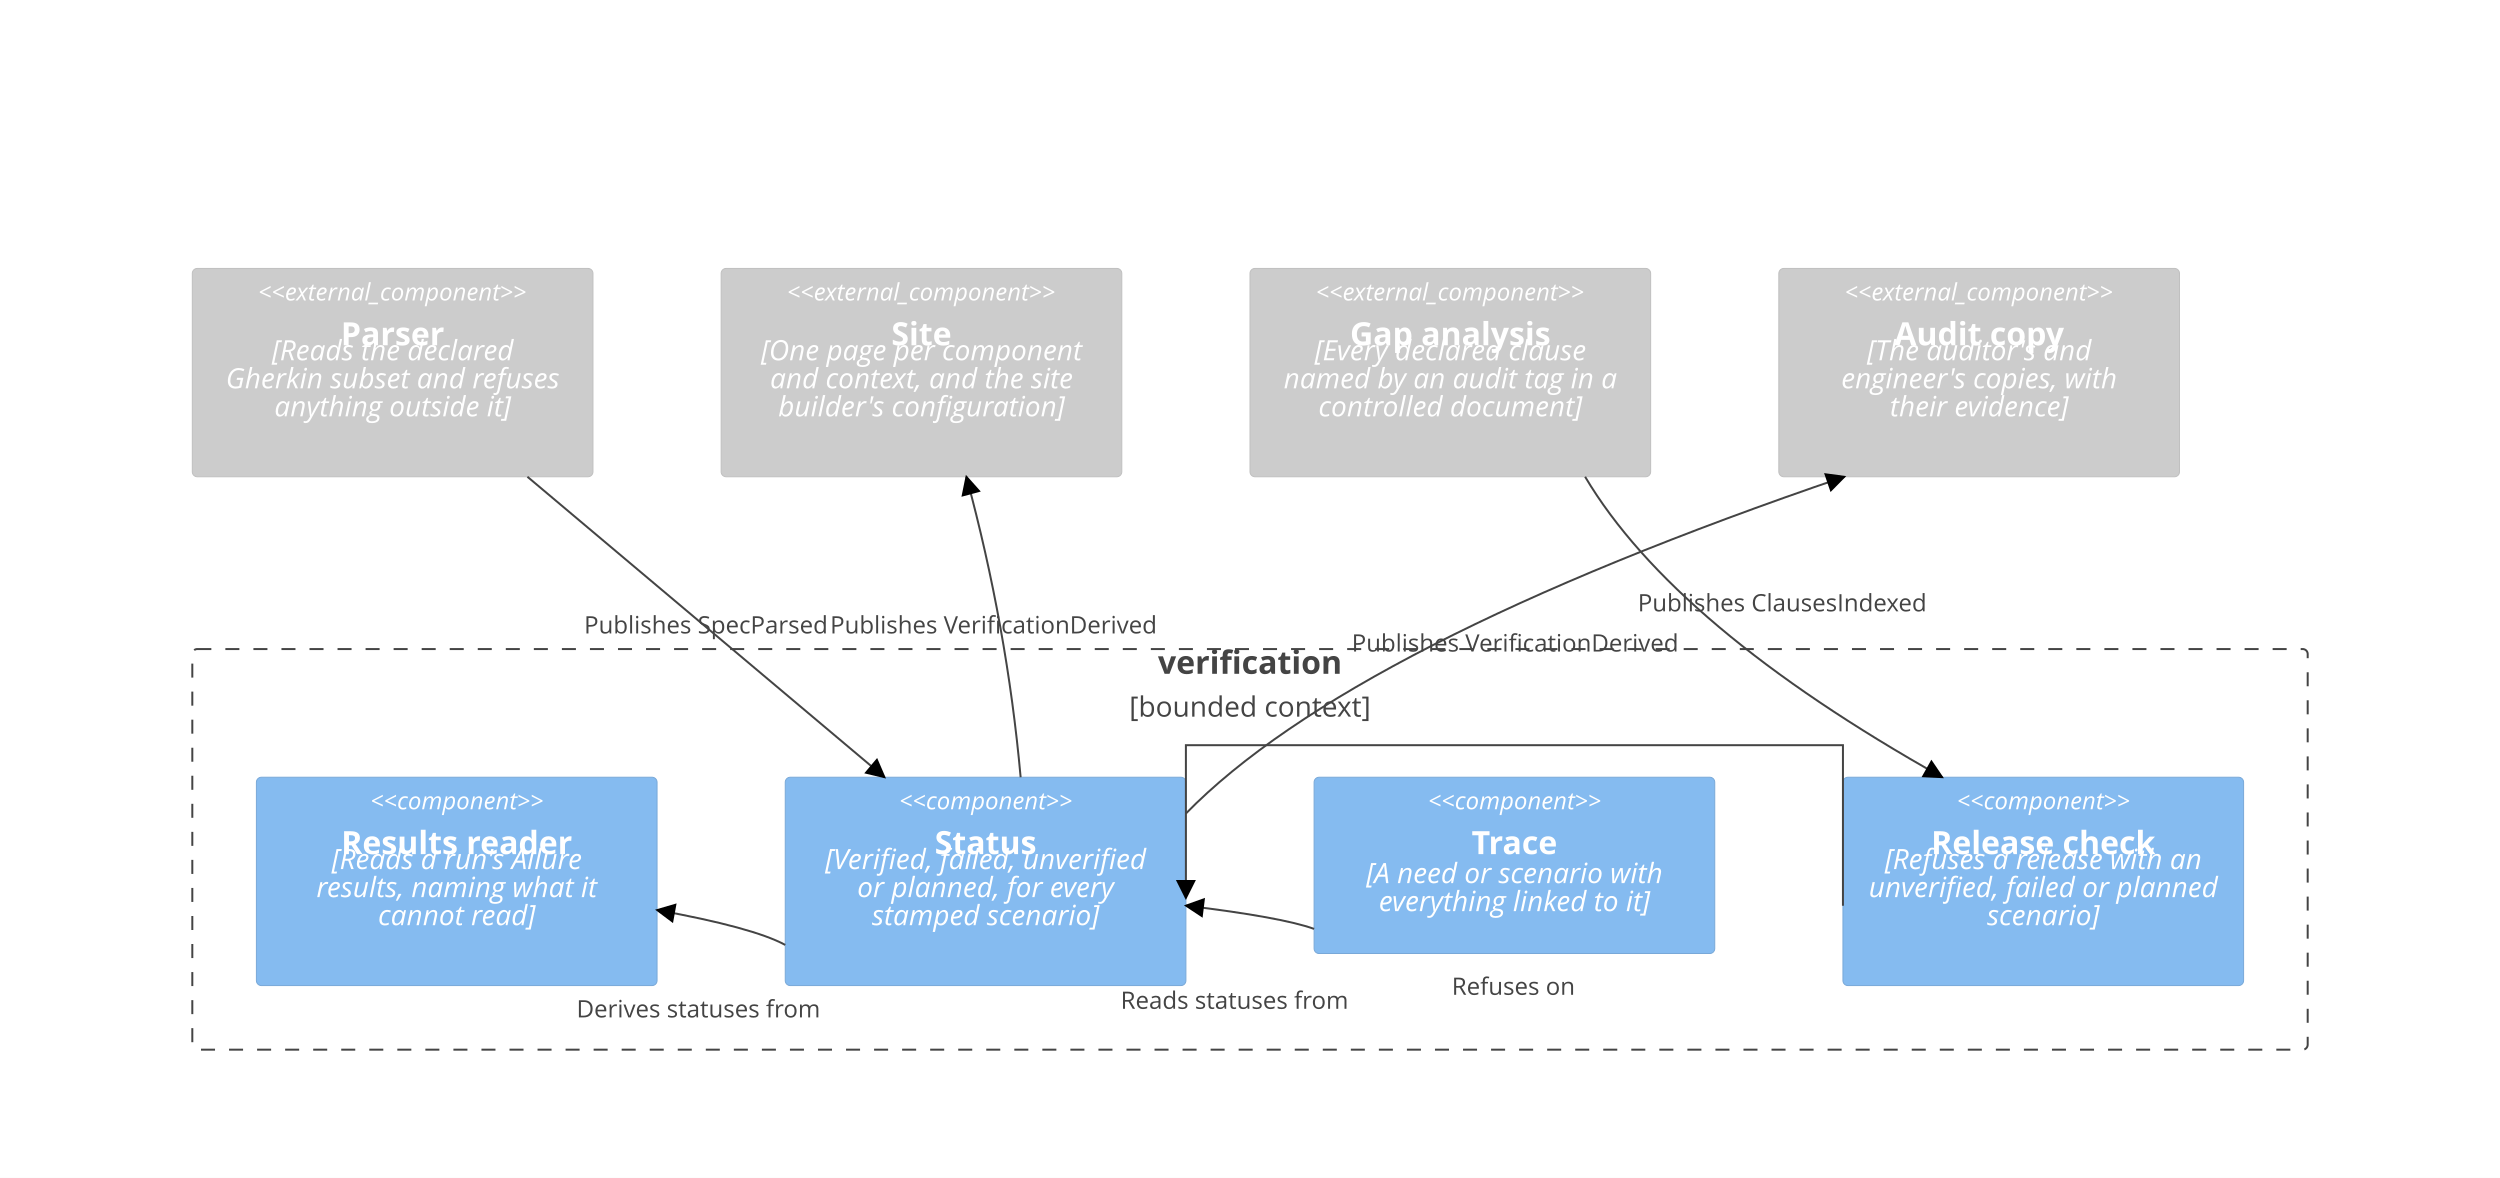
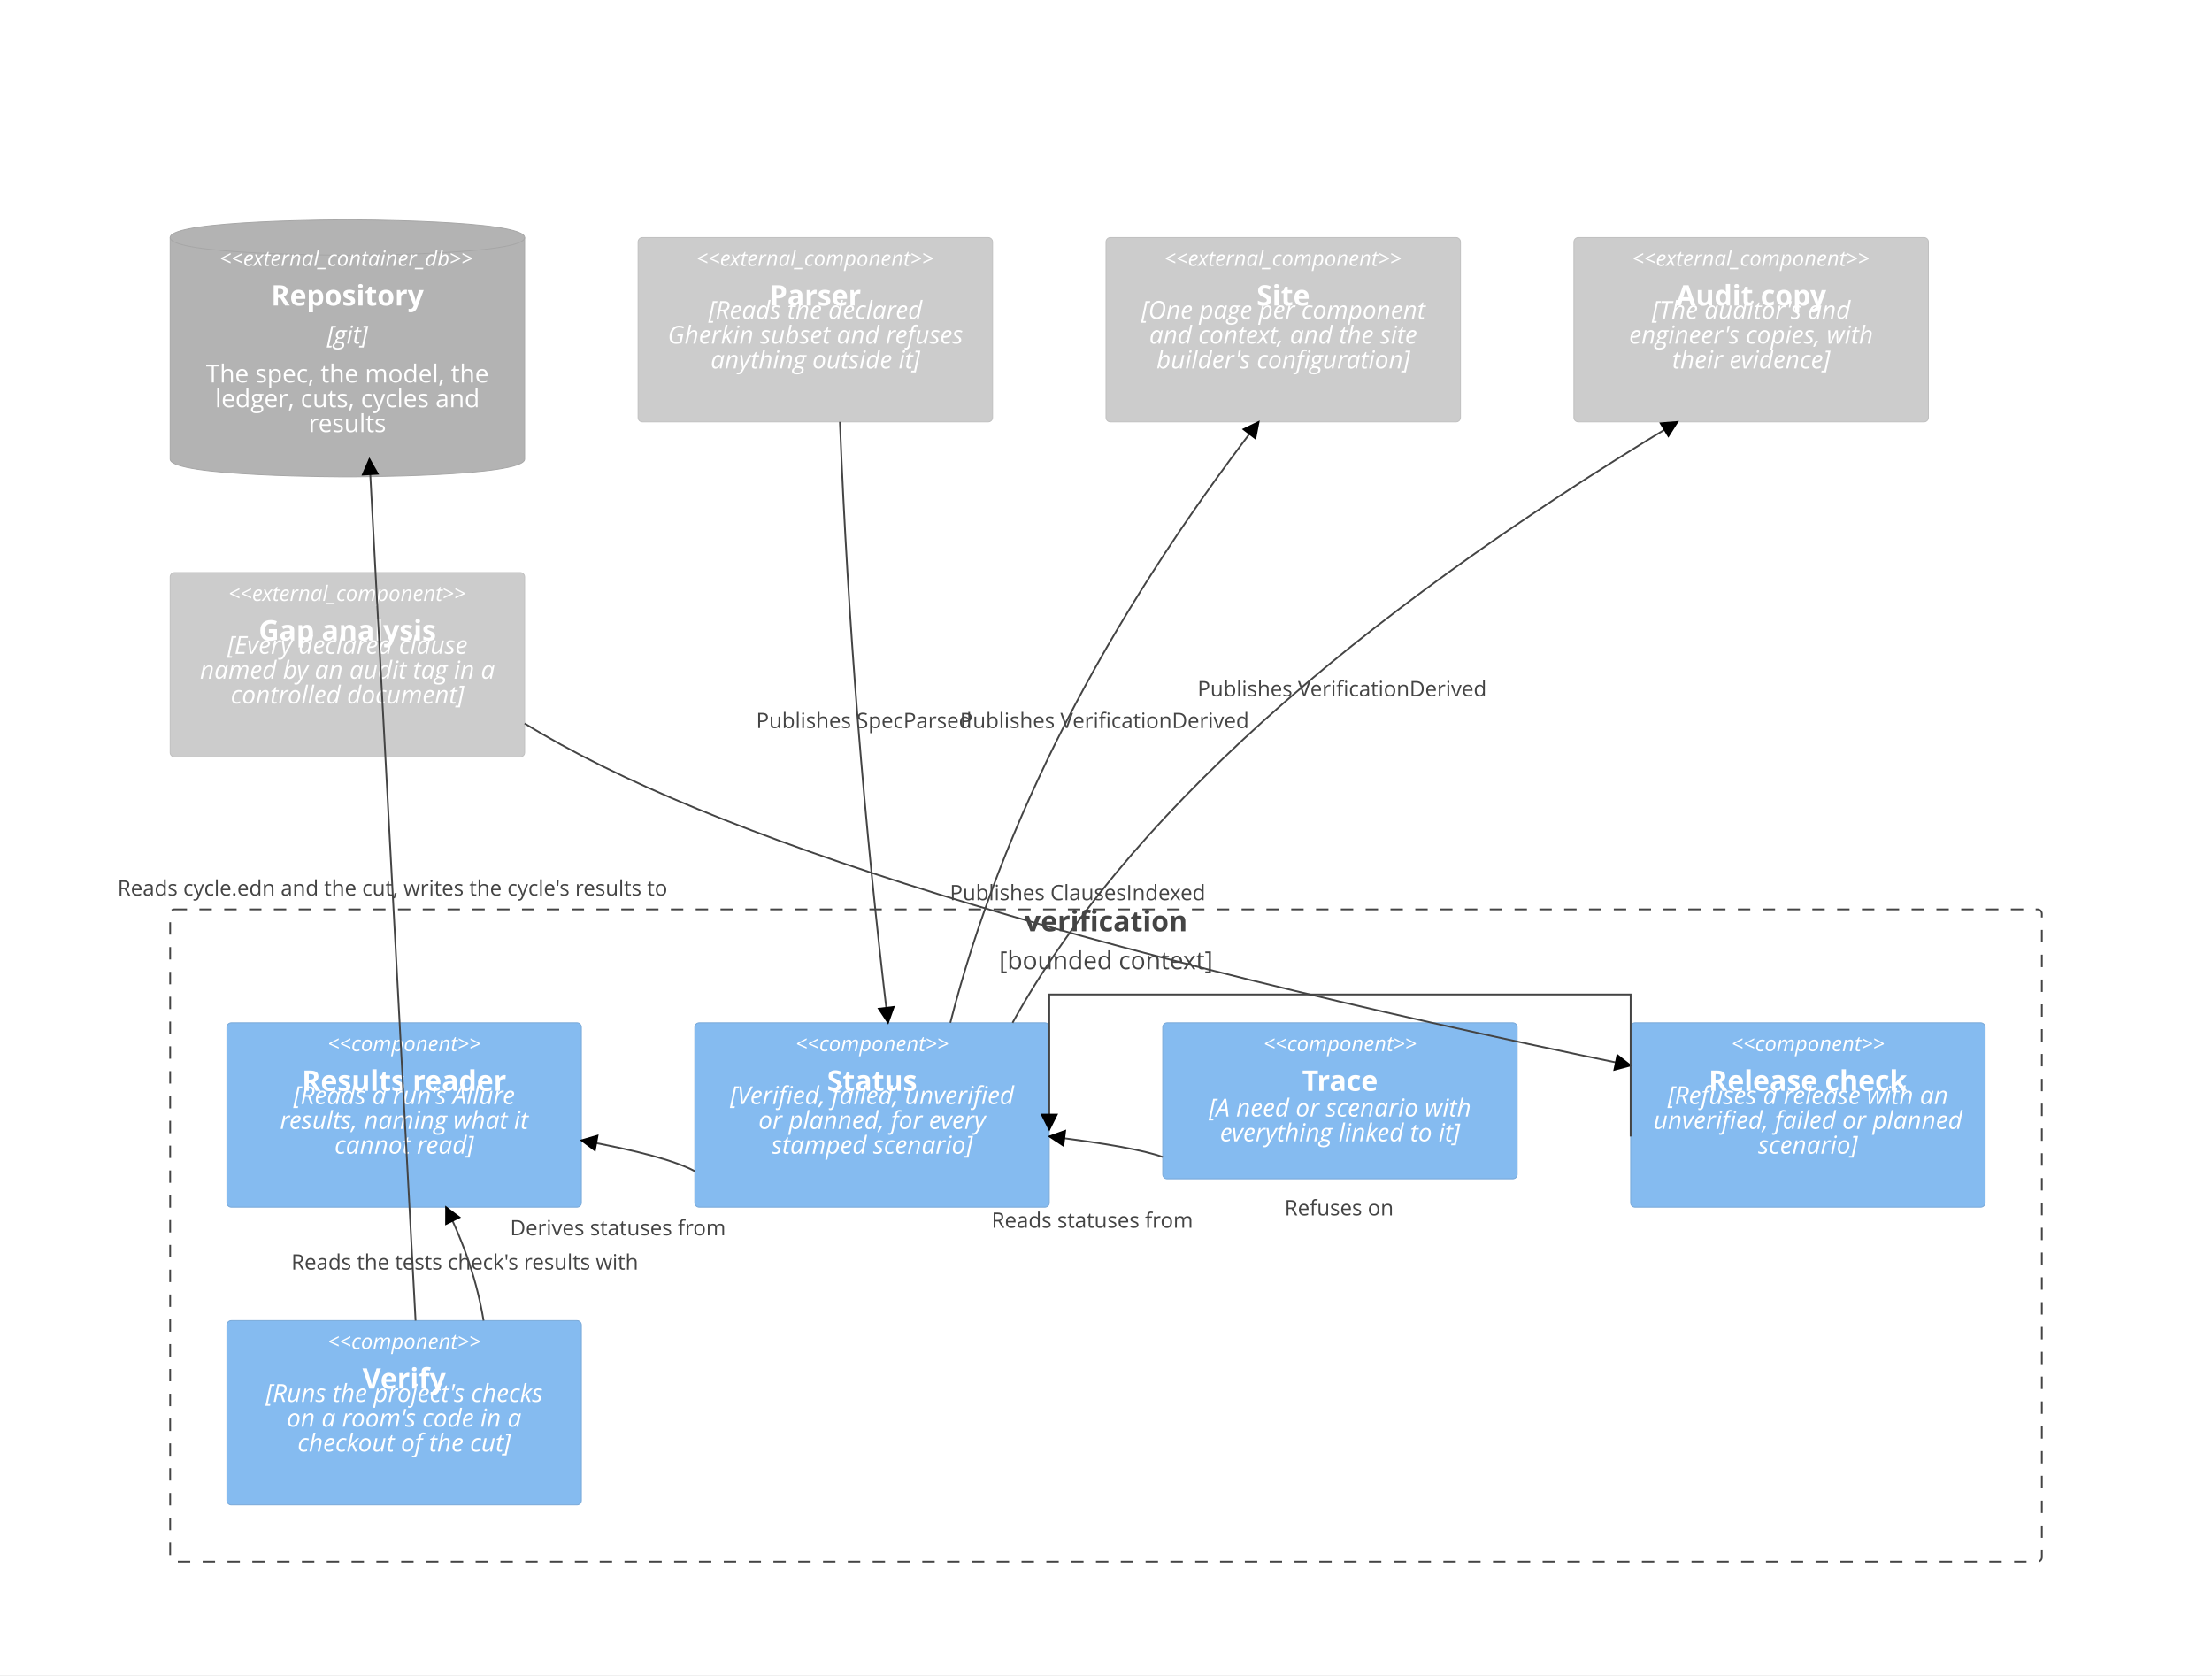
- <svg xmlns="http://www.w3.org/2000/svg" width="100%" viewBox="0 -8 1248 588" style="max-width: 1248.000px;">
-   <rect x="0" y="-8" width="1248" height="588" fill="#FFFFFF" />
+ <svg xmlns="http://www.w3.org/2000/svg" width="100%" viewBox="0 -8 1248 945" style="max-width: 1248.000px;">
+   <rect x="0" y="-8" width="1248" height="945" fill="#FFFFFF" />
  <defs>
    <symbol id="computer" width="24" height="24">
      <path transform="scale(.5)" d="M2 2v13h20v-13h-20zm18 11h-16v-9h16v9zm-10.228 6l.466-1h3.524l.467 1h-4.457zm14.228 3h-24l2-6h2.104l-1.33 4h18.45l-1.297-4h2.073l2 6zm-5-10h-14v-7h14v7z" />
    </symbol>
  </defs>
  <defs>
    <symbol id="database" fill-rule="evenodd" clip-rule="evenodd">
      <path transform="scale(.5)" d="M12.258.001l.256.004.255.005.253.008.251.01.249.012.247.015.246.016.242.019.241.02.239.023.236.024.233.027.231.028.229.031.225.032.223.034.22.036.217.038.214.04.211.041.208.043.205.045.201.046.198.048.194.05.191.051.187.053.183.054.18.056.175.057.172.059.168.06.163.061.16.063.155.064.15.066.074.033.073.033.071.034.07.034.069.035.068.035.067.035.066.035.064.036.064.036.062.036.06.036.06.037.058.037.058.037.055.038.055.038.053.038.052.038.051.039.05.039.048.039.047.039.045.04.044.04.043.04.041.04.04.041.039.041.037.041.036.041.034.041.033.042.032.042.03.042.029.042.027.042.026.043.024.043.023.043.021.043.02.043.018.044.017.043.015.044.013.044.012.044.011.045.009.044.007.045.006.045.004.045.002.045.001.045v17l-.001.045-.002.045-.004.045-.006.045-.007.045-.009.044-.011.045-.012.044-.013.044-.015.044-.017.043-.018.044-.02.043-.021.043-.023.043-.024.043-.026.043-.027.042-.029.042-.03.042-.032.042-.033.042-.034.041-.036.041-.037.041-.039.041-.04.041-.041.04-.043.04-.044.04-.045.04-.047.039-.048.039-.05.039-.051.039-.052.038-.053.038-.055.038-.055.038-.058.037-.058.037-.06.037-.06.036-.062.036-.064.036-.064.036-.066.035-.067.035-.068.035-.069.035-.07.034-.071.034-.073.033-.074.033-.15.066-.155.064-.16.063-.163.061-.168.06-.172.059-.175.057-.18.056-.183.054-.187.053-.191.051-.194.05-.198.048-.201.046-.205.045-.208.043-.211.041-.214.04-.217.038-.22.036-.223.034-.225.032-.229.031-.231.028-.233.027-.236.024-.239.023-.241.02-.242.019-.246.016-.247.015-.249.012-.251.01-.253.008-.255.005-.256.004-.258.001-.258-.001-.256-.004-.255-.005-.253-.008-.251-.01-.249-.012-.247-.015-.245-.016-.243-.019-.241-.02-.238-.023-.236-.024-.234-.027-.231-.028-.228-.031-.226-.032-.223-.034-.22-.036-.217-.038-.214-.04-.211-.041-.208-.043-.204-.045-.201-.046-.198-.048-.195-.05-.19-.051-.187-.053-.184-.054-.179-.056-.176-.057-.172-.059-.167-.06-.164-.061-.159-.063-.155-.064-.151-.066-.074-.033-.072-.033-.072-.034-.07-.034-.069-.035-.068-.035-.067-.035-.066-.035-.064-.036-.063-.036-.062-.036-.061-.036-.06-.037-.058-.037-.057-.037-.056-.038-.055-.038-.053-.038-.052-.038-.051-.039-.049-.039-.049-.039-.046-.039-.046-.04-.044-.04-.043-.04-.041-.04-.04-.041-.039-.041-.037-.041-.036-.041-.034-.041-.033-.042-.032-.042-.03-.042-.029-.042-.027-.042-.026-.043-.024-.043-.023-.043-.021-.043-.02-.043-.018-.044-.017-.043-.015-.044-.013-.044-.012-.044-.011-.045-.009-.044-.007-.045-.006-.045-.004-.045-.002-.045-.001-.045v-17l.001-.045.002-.045.004-.045.006-.045.007-.045.009-.044.011-.045.012-.044.013-.044.015-.044.017-.043.018-.044.02-.043.021-.043.023-.043.024-.043.026-.043.027-.042.029-.042.03-.042.032-.042.033-.042.034-.041.036-.041.037-.041.039-.041.04-.041.041-.04.043-.04.044-.04.046-.04.046-.039.049-.039.049-.039.051-.039.052-.038.053-.038.055-.038.056-.038.057-.037.058-.037.06-.037.061-.036.062-.036.063-.036.064-.036.066-.035.067-.035.068-.035.069-.035.07-.034.072-.034.072-.033.074-.033.151-.066.155-.064.159-.063.164-.061.167-.06.172-.059.176-.057.179-.056.184-.054.187-.053.19-.051.195-.05.198-.048.201-.046.204-.045.208-.043.211-.041.214-.04.217-.038.22-.036.223-.034.226-.032.228-.031.231-.028.234-.027.236-.024.238-.023.241-.02.243-.019.245-.016.247-.015.249-.012.251-.01.253-.008.255-.005.256-.004.258-.001.258.001z" />
    </symbol>
  </defs>
  <defs>
    <symbol id="clock" width="24" height="24">
      <path transform="scale(.5)" d="M12 2c5.514 0 10 4.486 10 10s-4.486 10-10 10-10-4.486-10-10 4.486-10 10-10zm0-2c-6.627 0-12 5.373-12 12s5.373 12 12 12 12-5.373 12-12-5.373-12-12-12zm5.848 12.459c.202.038.202.333.001.372-1.907.361-6.045 1.111-6.547 1.111-.719 0-1.301-.582-1.301-1.301 0-.512.77-5.447 1.125-7.445.034-.192.312-.181.343.014l.985 6.238 5.394 1.011z" />
    </symbol>
  </defs>
  <g class="person-man">
-     <rect x="96" y="126" fill="#CCCCCC" stroke="#BFBFBF" width="200" height="104" rx="2.5" ry="2.5" stroke-width="0.5" />
-     <text fill="#FFFFFF" font-family="Open Sans,sans-serif" font-size="12" font-style="italic" lengthAdjust="spacing" textLength="133" x="129" y="142">&lt;&lt;external_component&gt;&gt;</text>
+     <path fill="#B3B3B3" stroke-width="0.5" stroke="#A6A6A6" d="M96,126c0,-10 100,-10 100,-10c0,0 100,0 100,10l0,125c0,10 -100,10 -100,10c0,0 -100,0 -100,-10l0,-125" />
+     <path fill="none" stroke-width="0.5" stroke="#A6A6A6" d="M96,126c0,10 100,10 100,10c0,0 100,0 100,-10" />
+     <text fill="#FFFFFF" font-family="Open Sans,sans-serif" font-size="12" font-style="italic" lengthAdjust="spacing" textLength="143" x="124" y="142">&lt;&lt;external_container_db&gt;&gt;</text>
    <text x="196.00" y="160.00" dominant-baseline="middle" fill="#FFFFFF" style="text-anchor: middle; font-size: 16px; font-weight: bold; font-family: Open Sans,sans-serif">
-       <tspan dy="0.00" alignment-baseline="mathematical">Parser</tspan>
+       <tspan dy="0.00" alignment-baseline="mathematical">Repository</tspan>
    </text>
    <text x="196.00" y="182.00" dominant-baseline="middle" fill="#FFFFFF" style="text-anchor: middle; font-size: 14px; font-weight: normal; font-family: Open Sans,sans-serif" font-style="italic">
-       <tspan dy="-14.00" alignment-baseline="mathematical">[Reads the declared</tspan>
-     </text>
-     <text x="196.00" y="182.00" dominant-baseline="middle" fill="#FFFFFF" style="text-anchor: middle; font-size: 14px; font-weight: normal; font-family: Open Sans,sans-serif" font-style="italic">
-       <tspan dy="0.00" alignment-baseline="mathematical">Gherkin subset and refuses</tspan>
-     </text>
-     <text x="196.00" y="182.00" dominant-baseline="middle" fill="#FFFFFF" style="text-anchor: middle; font-size: 14px; font-weight: normal; font-family: Open Sans,sans-serif" font-style="italic">
-       <tspan dy="14.00" alignment-baseline="mathematical">anything outside it]</tspan>
+       <tspan dy="0.00" alignment-baseline="mathematical">[git]</tspan>
+     </text>
+     <text x="196.00" y="218.00" dominant-baseline="middle" fill="#FFFFFF" style="text-anchor: middle; font-size: 14px; font-weight: normal; font-family: Open Sans,sans-serif">
+       <tspan dy="-14.00" alignment-baseline="mathematical">The spec, the model, the</tspan>
+     </text>
+     <text x="196.00" y="218.00" dominant-baseline="middle" fill="#FFFFFF" style="text-anchor: middle; font-size: 14px; font-weight: normal; font-family: Open Sans,sans-serif">
+       <tspan dy="0.00" alignment-baseline="mathematical">ledger, cuts, cycles and</tspan>
+     </text>
+     <text x="196.00" y="218.00" dominant-baseline="middle" fill="#FFFFFF" style="text-anchor: middle; font-size: 14px; font-weight: normal; font-family: Open Sans,sans-serif">
+       <tspan dy="14.00" alignment-baseline="mathematical">results</tspan>
    </text>
  </g>
  <g class="person-man">
    <rect x="360" y="126" fill="#CCCCCC" stroke="#BFBFBF" width="200" height="104" rx="2.5" ry="2.5" stroke-width="0.5" />
    <text fill="#FFFFFF" font-family="Open Sans,sans-serif" font-size="12" font-style="italic" lengthAdjust="spacing" textLength="133" x="393" y="142">&lt;&lt;external_component&gt;&gt;</text>
    <text x="460.00" y="160.00" dominant-baseline="middle" fill="#FFFFFF" style="text-anchor: middle; font-size: 16px; font-weight: bold; font-family: Open Sans,sans-serif">
-       <tspan dy="0.00" alignment-baseline="mathematical">Site</tspan>
+       <tspan dy="0.00" alignment-baseline="mathematical">Parser</tspan>
    </text>
    <text x="460.00" y="182.00" dominant-baseline="middle" fill="#FFFFFF" style="text-anchor: middle; font-size: 14px; font-weight: normal; font-family: Open Sans,sans-serif" font-style="italic">
-       <tspan dy="-14.00" alignment-baseline="mathematical">[One page per component</tspan>
+       <tspan dy="-14.00" alignment-baseline="mathematical">[Reads the declared</tspan>
    </text>
    <text x="460.00" y="182.00" dominant-baseline="middle" fill="#FFFFFF" style="text-anchor: middle; font-size: 14px; font-weight: normal; font-family: Open Sans,sans-serif" font-style="italic">
-       <tspan dy="0.00" alignment-baseline="mathematical">and context, and the site</tspan>
+       <tspan dy="0.00" alignment-baseline="mathematical">Gherkin subset and refuses</tspan>
    </text>
    <text x="460.00" y="182.00" dominant-baseline="middle" fill="#FFFFFF" style="text-anchor: middle; font-size: 14px; font-weight: normal; font-family: Open Sans,sans-serif" font-style="italic">
-       <tspan dy="14.00" alignment-baseline="mathematical">builder's configuration]</tspan>
+       <tspan dy="14.00" alignment-baseline="mathematical">anything outside it]</tspan>
    </text>
  </g>
  <g class="person-man">
    <rect x="624" y="126" fill="#CCCCCC" stroke="#BFBFBF" width="200" height="104" rx="2.5" ry="2.5" stroke-width="0.5" />
    <text fill="#FFFFFF" font-family="Open Sans,sans-serif" font-size="12" font-style="italic" lengthAdjust="spacing" textLength="133" x="657" y="142">&lt;&lt;external_component&gt;&gt;</text>
    <text x="724.00" y="160.00" dominant-baseline="middle" fill="#FFFFFF" style="text-anchor: middle; font-size: 16px; font-weight: bold; font-family: Open Sans,sans-serif">
-       <tspan dy="0.00" alignment-baseline="mathematical">Gap analysis</tspan>
+       <tspan dy="0.00" alignment-baseline="mathematical">Site</tspan>
    </text>
    <text x="724.00" y="182.00" dominant-baseline="middle" fill="#FFFFFF" style="text-anchor: middle; font-size: 14px; font-weight: normal; font-family: Open Sans,sans-serif" font-style="italic">
-       <tspan dy="-14.00" alignment-baseline="mathematical">[Every declared clause</tspan>
+       <tspan dy="-14.00" alignment-baseline="mathematical">[One page per component</tspan>
    </text>
    <text x="724.00" y="182.00" dominant-baseline="middle" fill="#FFFFFF" style="text-anchor: middle; font-size: 14px; font-weight: normal; font-family: Open Sans,sans-serif" font-style="italic">
-       <tspan dy="0.00" alignment-baseline="mathematical">named by an audit tag in a</tspan>
+       <tspan dy="0.00" alignment-baseline="mathematical">and context, and the site</tspan>
    </text>
    <text x="724.00" y="182.00" dominant-baseline="middle" fill="#FFFFFF" style="text-anchor: middle; font-size: 14px; font-weight: normal; font-family: Open Sans,sans-serif" font-style="italic">
-       <tspan dy="14.00" alignment-baseline="mathematical">controlled document]</tspan>
+       <tspan dy="14.00" alignment-baseline="mathematical">builder's configuration]</tspan>
    </text>
  </g>
  <g class="person-man">
    <rect x="888" y="126" fill="#CCCCCC" stroke="#BFBFBF" width="200" height="104" rx="2.5" ry="2.5" stroke-width="0.5" />
    <text fill="#FFFFFF" font-family="Open Sans,sans-serif" font-size="12" font-style="italic" lengthAdjust="spacing" textLength="133" x="921" y="142">&lt;&lt;external_component&gt;&gt;</text>
    <text x="988.00" y="160.00" dominant-baseline="middle" fill="#FFFFFF" style="text-anchor: middle; font-size: 16px; font-weight: bold; font-family: Open Sans,sans-serif">
      <tspan dy="0.00" alignment-baseline="mathematical">Audit copy</tspan>
    </text>
    <text x="988.00" y="182.00" dominant-baseline="middle" fill="#FFFFFF" style="text-anchor: middle; font-size: 14px; font-weight: normal; font-family: Open Sans,sans-serif" font-style="italic">
      <tspan dy="-14.00" alignment-baseline="mathematical">[The auditor's and</tspan>
    </text>
    <text x="988.00" y="182.00" dominant-baseline="middle" fill="#FFFFFF" style="text-anchor: middle; font-size: 14px; font-weight: normal; font-family: Open Sans,sans-serif" font-style="italic">
      <tspan dy="0.00" alignment-baseline="mathematical">engineer's copies, with</tspan>
    </text>
    <text x="988.00" y="182.00" dominant-baseline="middle" fill="#FFFFFF" style="text-anchor: middle; font-size: 14px; font-weight: normal; font-family: Open Sans,sans-serif" font-style="italic">
      <tspan dy="14.00" alignment-baseline="mathematical">their evidence]</tspan>
    </text>
  </g>
  <g class="person-man">
-     <rect x="128" y="380" fill="#85BBF0" stroke="#78A8D8" width="200" height="104" rx="2.5" ry="2.5" stroke-width="0.5" />
-     <text fill="#FFFFFF" font-family="Open Sans,sans-serif" font-size="12" font-style="italic" lengthAdjust="spacing" textLength="86" x="185" y="396">&lt;&lt;component&gt;&gt;</text>
-     <text x="228.00" y="414.00" dominant-baseline="middle" fill="#FFFFFF" style="text-anchor: middle; font-size: 16px; font-weight: bold; font-family: Open Sans,sans-serif">
+     <rect x="96" y="315" fill="#CCCCCC" stroke="#BFBFBF" width="200" height="104" rx="2.5" ry="2.5" stroke-width="0.5" />
+     <text fill="#FFFFFF" font-family="Open Sans,sans-serif" font-size="12" font-style="italic" lengthAdjust="spacing" textLength="133" x="129" y="331">&lt;&lt;external_component&gt;&gt;</text>
+     <text x="196.00" y="349.00" dominant-baseline="middle" fill="#FFFFFF" style="text-anchor: middle; font-size: 16px; font-weight: bold; font-family: Open Sans,sans-serif">
+       <tspan dy="0.00" alignment-baseline="mathematical">Gap analysis</tspan>
+     </text>
+     <text x="196.00" y="371.00" dominant-baseline="middle" fill="#FFFFFF" style="text-anchor: middle; font-size: 14px; font-weight: normal; font-family: Open Sans,sans-serif" font-style="italic">
+       <tspan dy="-14.00" alignment-baseline="mathematical">[Every declared clause</tspan>
+     </text>
+     <text x="196.00" y="371.00" dominant-baseline="middle" fill="#FFFFFF" style="text-anchor: middle; font-size: 14px; font-weight: normal; font-family: Open Sans,sans-serif" font-style="italic">
+       <tspan dy="0.00" alignment-baseline="mathematical">named by an audit tag in a</tspan>
+     </text>
+     <text x="196.00" y="371.00" dominant-baseline="middle" fill="#FFFFFF" style="text-anchor: middle; font-size: 14px; font-weight: normal; font-family: Open Sans,sans-serif" font-style="italic">
+       <tspan dy="14.00" alignment-baseline="mathematical">controlled document]</tspan>
+     </text>
+   </g>
+   <g class="person-man">
+     <rect x="128" y="569" fill="#85BBF0" stroke="#78A8D8" width="200" height="104" rx="2.5" ry="2.5" stroke-width="0.5" />
+     <text fill="#FFFFFF" font-family="Open Sans,sans-serif" font-size="12" font-style="italic" lengthAdjust="spacing" textLength="86" x="185" y="585">&lt;&lt;component&gt;&gt;</text>
+     <text x="228.00" y="603.00" dominant-baseline="middle" fill="#FFFFFF" style="text-anchor: middle; font-size: 16px; font-weight: bold; font-family: Open Sans,sans-serif">
      <tspan dy="0.00" alignment-baseline="mathematical">Results reader</tspan>
    </text>
-     <text x="228.00" y="436.00" dominant-baseline="middle" fill="#FFFFFF" style="text-anchor: middle; font-size: 14px; font-weight: normal; font-family: Open Sans,sans-serif" font-style="italic">
+     <text x="228.00" y="625.00" dominant-baseline="middle" fill="#FFFFFF" style="text-anchor: middle; font-size: 14px; font-weight: normal; font-family: Open Sans,sans-serif" font-style="italic">
      <tspan dy="-14.00" alignment-baseline="mathematical">[Reads a run's Allure</tspan>
    </text>
-     <text x="228.00" y="436.00" dominant-baseline="middle" fill="#FFFFFF" style="text-anchor: middle; font-size: 14px; font-weight: normal; font-family: Open Sans,sans-serif" font-style="italic">
+     <text x="228.00" y="625.00" dominant-baseline="middle" fill="#FFFFFF" style="text-anchor: middle; font-size: 14px; font-weight: normal; font-family: Open Sans,sans-serif" font-style="italic">
      <tspan dy="0.00" alignment-baseline="mathematical">results, naming what it</tspan>
    </text>
-     <text x="228.00" y="436.00" dominant-baseline="middle" fill="#FFFFFF" style="text-anchor: middle; font-size: 14px; font-weight: normal; font-family: Open Sans,sans-serif" font-style="italic">
+     <text x="228.00" y="625.00" dominant-baseline="middle" fill="#FFFFFF" style="text-anchor: middle; font-size: 14px; font-weight: normal; font-family: Open Sans,sans-serif" font-style="italic">
      <tspan dy="14.00" alignment-baseline="mathematical">cannot read]</tspan>
    </text>
  </g>
  <g class="person-man">
-     <rect x="392" y="380" fill="#85BBF0" stroke="#78A8D8" width="200" height="104" rx="2.5" ry="2.5" stroke-width="0.5" />
-     <text fill="#FFFFFF" font-family="Open Sans,sans-serif" font-size="12" font-style="italic" lengthAdjust="spacing" textLength="86" x="449" y="396">&lt;&lt;component&gt;&gt;</text>
-     <text x="492.00" y="414.00" dominant-baseline="middle" fill="#FFFFFF" style="text-anchor: middle; font-size: 16px; font-weight: bold; font-family: Open Sans,sans-serif">
+     <rect x="392" y="569" fill="#85BBF0" stroke="#78A8D8" width="200" height="104" rx="2.5" ry="2.5" stroke-width="0.5" />
+     <text fill="#FFFFFF" font-family="Open Sans,sans-serif" font-size="12" font-style="italic" lengthAdjust="spacing" textLength="86" x="449" y="585">&lt;&lt;component&gt;&gt;</text>
+     <text x="492.00" y="603.00" dominant-baseline="middle" fill="#FFFFFF" style="text-anchor: middle; font-size: 16px; font-weight: bold; font-family: Open Sans,sans-serif">
      <tspan dy="0.00" alignment-baseline="mathematical">Status</tspan>
    </text>
-     <text x="492.00" y="436.00" dominant-baseline="middle" fill="#FFFFFF" style="text-anchor: middle; font-size: 14px; font-weight: normal; font-family: Open Sans,sans-serif" font-style="italic">
+     <text x="492.00" y="625.00" dominant-baseline="middle" fill="#FFFFFF" style="text-anchor: middle; font-size: 14px; font-weight: normal; font-family: Open Sans,sans-serif" font-style="italic">
      <tspan dy="-14.00" alignment-baseline="mathematical">[Verified, failed, unverified</tspan>
    </text>
-     <text x="492.00" y="436.00" dominant-baseline="middle" fill="#FFFFFF" style="text-anchor: middle; font-size: 14px; font-weight: normal; font-family: Open Sans,sans-serif" font-style="italic">
+     <text x="492.00" y="625.00" dominant-baseline="middle" fill="#FFFFFF" style="text-anchor: middle; font-size: 14px; font-weight: normal; font-family: Open Sans,sans-serif" font-style="italic">
      <tspan dy="0.00" alignment-baseline="mathematical">or planned, for every</tspan>
    </text>
-     <text x="492.00" y="436.00" dominant-baseline="middle" fill="#FFFFFF" style="text-anchor: middle; font-size: 14px; font-weight: normal; font-family: Open Sans,sans-serif" font-style="italic">
+     <text x="492.00" y="625.00" dominant-baseline="middle" fill="#FFFFFF" style="text-anchor: middle; font-size: 14px; font-weight: normal; font-family: Open Sans,sans-serif" font-style="italic">
      <tspan dy="14.00" alignment-baseline="mathematical">stamped scenario]</tspan>
    </text>
  </g>
  <g class="person-man">
-     <rect x="656" y="380" fill="#85BBF0" stroke="#78A8D8" width="200" height="88" rx="2.5" ry="2.5" stroke-width="0.5" />
-     <text fill="#FFFFFF" font-family="Open Sans,sans-serif" font-size="12" font-style="italic" lengthAdjust="spacing" textLength="86" x="713" y="396">&lt;&lt;component&gt;&gt;</text>
-     <text x="756.00" y="414.00" dominant-baseline="middle" fill="#FFFFFF" style="text-anchor: middle; font-size: 16px; font-weight: bold; font-family: Open Sans,sans-serif">
+     <rect x="656" y="569" fill="#85BBF0" stroke="#78A8D8" width="200" height="88" rx="2.5" ry="2.5" stroke-width="0.5" />
+     <text fill="#FFFFFF" font-family="Open Sans,sans-serif" font-size="12" font-style="italic" lengthAdjust="spacing" textLength="86" x="713" y="585">&lt;&lt;component&gt;&gt;</text>
+     <text x="756.00" y="603.00" dominant-baseline="middle" fill="#FFFFFF" style="text-anchor: middle; font-size: 16px; font-weight: bold; font-family: Open Sans,sans-serif">
      <tspan dy="0.00" alignment-baseline="mathematical">Trace</tspan>
    </text>
-     <text x="756.00" y="436.00" dominant-baseline="middle" fill="#FFFFFF" style="text-anchor: middle; font-size: 14px; font-weight: normal; font-family: Open Sans,sans-serif" font-style="italic">
+     <text x="756.00" y="625.00" dominant-baseline="middle" fill="#FFFFFF" style="text-anchor: middle; font-size: 14px; font-weight: normal; font-family: Open Sans,sans-serif" font-style="italic">
      <tspan dy="-7.00" alignment-baseline="mathematical">[A need or scenario with</tspan>
    </text>
-     <text x="756.00" y="436.00" dominant-baseline="middle" fill="#FFFFFF" style="text-anchor: middle; font-size: 14px; font-weight: normal; font-family: Open Sans,sans-serif" font-style="italic">
+     <text x="756.00" y="625.00" dominant-baseline="middle" fill="#FFFFFF" style="text-anchor: middle; font-size: 14px; font-weight: normal; font-family: Open Sans,sans-serif" font-style="italic">
      <tspan dy="7.00" alignment-baseline="mathematical">everything linked to it]</tspan>
    </text>
  </g>
  <g class="person-man">
-     <rect x="920" y="380" fill="#85BBF0" stroke="#78A8D8" width="200" height="104" rx="2.5" ry="2.5" stroke-width="0.5" />
-     <text fill="#FFFFFF" font-family="Open Sans,sans-serif" font-size="12" font-style="italic" lengthAdjust="spacing" textLength="86" x="977" y="396">&lt;&lt;component&gt;&gt;</text>
-     <text x="1020.00" y="414.00" dominant-baseline="middle" fill="#FFFFFF" style="text-anchor: middle; font-size: 16px; font-weight: bold; font-family: Open Sans,sans-serif">
+     <rect x="920" y="569" fill="#85BBF0" stroke="#78A8D8" width="200" height="104" rx="2.5" ry="2.5" stroke-width="0.5" />
+     <text fill="#FFFFFF" font-family="Open Sans,sans-serif" font-size="12" font-style="italic" lengthAdjust="spacing" textLength="86" x="977" y="585">&lt;&lt;component&gt;&gt;</text>
+     <text x="1020.00" y="603.00" dominant-baseline="middle" fill="#FFFFFF" style="text-anchor: middle; font-size: 16px; font-weight: bold; font-family: Open Sans,sans-serif">
      <tspan dy="0.00" alignment-baseline="mathematical">Release check</tspan>
    </text>
-     <text x="1020.00" y="436.00" dominant-baseline="middle" fill="#FFFFFF" style="text-anchor: middle; font-size: 14px; font-weight: normal; font-family: Open Sans,sans-serif" font-style="italic">
+     <text x="1020.00" y="625.00" dominant-baseline="middle" fill="#FFFFFF" style="text-anchor: middle; font-size: 14px; font-weight: normal; font-family: Open Sans,sans-serif" font-style="italic">
      <tspan dy="-14.00" alignment-baseline="mathematical">[Refuses a release with an</tspan>
    </text>
-     <text x="1020.00" y="436.00" dominant-baseline="middle" fill="#FFFFFF" style="text-anchor: middle; font-size: 14px; font-weight: normal; font-family: Open Sans,sans-serif" font-style="italic">
+     <text x="1020.00" y="625.00" dominant-baseline="middle" fill="#FFFFFF" style="text-anchor: middle; font-size: 14px; font-weight: normal; font-family: Open Sans,sans-serif" font-style="italic">
      <tspan dy="0.00" alignment-baseline="mathematical">unverified, failed or planned</tspan>
    </text>
-     <text x="1020.00" y="436.00" dominant-baseline="middle" fill="#FFFFFF" style="text-anchor: middle; font-size: 14px; font-weight: normal; font-family: Open Sans,sans-serif" font-style="italic">
+     <text x="1020.00" y="625.00" dominant-baseline="middle" fill="#FFFFFF" style="text-anchor: middle; font-size: 14px; font-weight: normal; font-family: Open Sans,sans-serif" font-style="italic">
      <tspan dy="14.00" alignment-baseline="mathematical">scenario]</tspan>
    </text>
  </g>
+   <g class="person-man">
+     <rect x="128" y="737" fill="#85BBF0" stroke="#78A8D8" width="200" height="104" rx="2.5" ry="2.5" stroke-width="0.5" />
+     <text fill="#FFFFFF" font-family="Open Sans,sans-serif" font-size="12" font-style="italic" lengthAdjust="spacing" textLength="86" x="185" y="753">&lt;&lt;component&gt;&gt;</text>
+     <text x="228.00" y="771.00" dominant-baseline="middle" fill="#FFFFFF" style="text-anchor: middle; font-size: 16px; font-weight: bold; font-family: Open Sans,sans-serif">
+       <tspan dy="0.00" alignment-baseline="mathematical">Verify</tspan>
+     </text>
+     <text x="228.00" y="793.00" dominant-baseline="middle" fill="#FFFFFF" style="text-anchor: middle; font-size: 14px; font-weight: normal; font-family: Open Sans,sans-serif" font-style="italic">
+       <tspan dy="-14.00" alignment-baseline="mathematical">[Runs the project's checks</tspan>
+     </text>
+     <text x="228.00" y="793.00" dominant-baseline="middle" fill="#FFFFFF" style="text-anchor: middle; font-size: 14px; font-weight: normal; font-family: Open Sans,sans-serif" font-style="italic">
+       <tspan dy="0.00" alignment-baseline="mathematical">on a room's code in a</tspan>
+     </text>
+     <text x="228.00" y="793.00" dominant-baseline="middle" fill="#FFFFFF" style="text-anchor: middle; font-size: 14px; font-weight: normal; font-family: Open Sans,sans-serif" font-style="italic">
+       <tspan dy="14.00" alignment-baseline="mathematical">checkout of the cut]</tspan>
+     </text>
+   </g>
  <g>
-     <rect x="96" y="316" fill="none" stroke="#444444" width="1056" height="200" rx="2.5" ry="2.5" stroke-width="1" stroke-dasharray="7.0,7.0" />
-     <text x="624.00" y="324.00" dominant-baseline="middle" fill="#444444" style="text-anchor: middle; font-size: 16px; font-weight: bold; font-family: Open Sans,sans-serif">
+     <rect x="96" y="505" fill="none" stroke="#444444" width="1056" height="368" rx="2.5" ry="2.5" stroke-width="1" stroke-dasharray="7.0,7.0" />
+     <text x="624.00" y="513.00" dominant-baseline="middle" fill="#444444" style="text-anchor: middle; font-size: 16px; font-weight: bold; font-family: Open Sans,sans-serif">
      <tspan dy="0.00" alignment-baseline="mathematical">verification</tspan>
    </text>
-     <text x="624.00" y="346.00" dominant-baseline="middle" fill="#444444" style="text-anchor: middle; font-size: 14px; font-weight: normal; font-family: Open Sans,sans-serif">
+     <text x="624.00" y="535.00" dominant-baseline="middle" fill="#444444" style="text-anchor: middle; font-size: 14px; font-weight: normal; font-family: Open Sans,sans-serif">
      <tspan dy="0.00" alignment-baseline="mathematical">[bounded context]</tspan>
    </text>
  </g>
  <defs>
    <marker id="arrowhead" refX="9" refY="5" markerUnits="userSpaceOnUse" markerWidth="12" markerHeight="12" orient="auto">
      <path d="M 0 0 L 10 5 L 0 10 z" />
    </marker>
  </defs>
  <defs>
    <marker id="arrowend" refX="1" refY="5" markerUnits="userSpaceOnUse" markerWidth="12" markerHeight="12" orient="auto">
      <path d="M 10 0 L 0 5 L 10 10 z" />
    </marker>
  </defs>
  <defs>
    <marker id="crosshead" markerWidth="15" markerHeight="8" orient="auto" refX="16" refY="4">
      <path fill="black" stroke="#000000" stroke-width="1px" d="M 9,2 V 6 L16,4 Z" style="stroke-dasharray: 0, 0;" />
      <path fill="none" stroke="#000000" stroke-width="1px" d="M 0,1 L 6,7 M 6,1 L 0,7" style="stroke-dasharray: 0, 0;" />
    </marker>
  </defs>
  <defs>
    <marker id="filled-head" refX="18" refY="7" markerWidth="20" markerHeight="28" orient="auto">
      <path d="M 18,7 L9,13 L14,7 L9,1 Z" />
    </marker>
  </defs>
  <g>
-     <line x1="263.29" y1="230.00" x2="441.54" y2="380.00" stroke-width="1" stroke="#444444" style="fill: none;" marker-end="url(#arrowhead)" />
-     <text x="352.42" y="305.00" dominant-baseline="middle" fill="#444444" style="text-anchor: middle; font-size: 12px; font-weight: normal; font-family: Open Sans,sans-serif">
+     <line x1="234.45" y1="737.00" x2="208.44" y2="251.00" stroke-width="1" stroke="#444444" style="fill: none;" marker-end="url(#arrowhead)" />
+     <text x="221.45" y="494.00" dominant-baseline="middle" fill="#444444" style="text-anchor: middle; font-size: 12px; font-weight: normal; font-family: Open Sans,sans-serif">
+       <tspan dy="0.00" alignment-baseline="mathematical">Reads cycle.edn and the cut, writes the cycle's results to</tspan>
+     </text>
+     <path fill="none" stroke-width="1" stroke="#444444" d="M272.83,737.00 Q267.53,705.00 251.64,673.00" marker-end="url(#arrowhead)" />
+     <text x="262.23" y="705.00" dominant-baseline="middle" fill="#444444" style="text-anchor: middle; font-size: 12px; font-weight: normal; font-family: Open Sans,sans-serif">
+       <tspan dy="0.00" alignment-baseline="mathematical">Reads the tests check's results with</tspan>
+     </text>
+     <path fill="none" stroke-width="1" stroke="#444444" d="M473.87,230.00 Q480.66,399.50 501.04,569.00" marker-end="url(#arrowhead)" />
+     <text x="487.46" y="399.50" dominant-baseline="middle" fill="#444444" style="text-anchor: middle; font-size: 12px; font-weight: normal; font-family: Open Sans,sans-serif">
      <tspan dy="0.00" alignment-baseline="mathematical">Publishes SpecParsed</tspan>
    </text>
-     <path fill="none" stroke-width="1" stroke="#444444" d="M509.50,380.00 Q502.74,305.00 482.43,230.00" marker-end="url(#arrowhead)" />
-     <text x="495.97" y="305.00" dominant-baseline="middle" fill="#444444" style="text-anchor: middle; font-size: 12px; font-weight: normal; font-family: Open Sans,sans-serif">
+     <path fill="none" stroke-width="1" stroke="#444444" d="M536.15,569.00 Q579.65,399.50 710.13,230.00" marker-end="url(#arrowhead)" />
+     <text x="623.14" y="399.50" dominant-baseline="middle" fill="#444444" style="text-anchor: middle; font-size: 12px; font-weight: normal; font-family: Open Sans,sans-serif">
      <tspan dy="0.00" alignment-baseline="mathematical">Publishes VerificationDerived</tspan>
    </text>
-     <path fill="none" stroke-width="1" stroke="#444444" d="M592.00,398.11 Q674.18,314.05 920.71,230.00" marker-end="url(#arrowhead)" />
-     <text x="756.35" y="314.05" dominant-baseline="middle" fill="#444444" style="text-anchor: middle; font-size: 12px; font-weight: normal; font-family: Open Sans,sans-serif">
+     <path fill="none" stroke-width="1" stroke="#444444" d="M571.26,569.00 Q665.05,399.50 946.40,230.00" marker-end="url(#arrowhead)" />
+     <text x="757.19" y="381.58" dominant-baseline="middle" fill="#444444" style="text-anchor: middle; font-size: 12px; font-weight: normal; font-family: Open Sans,sans-serif">
      <tspan dy="0.00" alignment-baseline="mathematical">Publishes VerificationDerived</tspan>
    </text>
-     <path fill="none" stroke-width="1" stroke="#444444" d="M791.29,230.00 Q835.86,305.00 969.54,380.00" marker-end="url(#arrowhead)" />
-     <text x="889.69" y="293.98" dominant-baseline="middle" fill="#444444" style="text-anchor: middle; font-size: 12px; font-weight: normal; font-family: Open Sans,sans-serif">
+     <path fill="none" stroke-width="1" stroke="#444444" d="M296.00,400.12 Q452.00,496.61 920.00,593.10" marker-end="url(#arrowhead)" />
+     <text x="608.00" y="496.61" dominant-baseline="middle" fill="#444444" style="text-anchor: middle; font-size: 12px; font-weight: normal; font-family: Open Sans,sans-serif">
      <tspan dy="0.00" alignment-baseline="mathematical">Publishes ClausesIndexed</tspan>
    </text>
-     <path fill="none" stroke-width="1" stroke="#444444" d="M392.00,463.71 Q376.00,455.00 328.00,446.29" marker-end="url(#arrowhead)" />
-     <text x="348.65" y="496.68" dominant-baseline="middle" fill="#444444" style="text-anchor: middle; font-size: 12px; font-weight: normal; font-family: Open Sans,sans-serif">
+     <path fill="none" stroke-width="1" stroke="#444444" d="M392.00,652.71 Q376.00,644.00 328.00,635.29" marker-end="url(#arrowhead)" />
+     <text x="348.65" y="685.68" dominant-baseline="middle" fill="#444444" style="text-anchor: middle; font-size: 12px; font-weight: normal; font-family: Open Sans,sans-serif">
      <tspan dy="0.00" alignment-baseline="mathematical">Derives statuses from</tspan>
    </text>
-     <path fill="none" stroke-width="1" stroke="#444444" d="M656.00,455.71 Q640.00,449.90 592.00,444.09" marker-end="url(#arrowhead)" />
-     <text x="616.28" y="492.40" dominant-baseline="middle" fill="#444444" style="text-anchor: middle; font-size: 12px; font-weight: normal; font-family: Open Sans,sans-serif">
+     <path fill="none" stroke-width="1" stroke="#444444" d="M656.00,644.71 Q640.00,638.90 592.00,633.09" marker-end="url(#arrowhead)" />
+     <text x="616.28" y="681.40" dominant-baseline="middle" fill="#444444" style="text-anchor: middle; font-size: 12px; font-weight: normal; font-family: Open Sans,sans-serif">
      <tspan dy="0.00" alignment-baseline="mathematical">Reads statuses from</tspan>
    </text>
-     <path fill="none" stroke-width="1" stroke="#444444" d="M920.00,444.15 L920.00,364.00 L592.00,364.00 L592.00,440.28" marker-end="url(#arrowhead)" />
-     <text x="755.49" y="485.41" dominant-baseline="middle" fill="#444444" style="text-anchor: middle; font-size: 12px; font-weight: normal; font-family: Open Sans,sans-serif">
+     <path fill="none" stroke-width="1" stroke="#444444" d="M920.00,633.15 L920.00,553.00 L592.00,553.00 L592.00,629.28" marker-end="url(#arrowhead)" />
+     <text x="755.49" y="674.41" dominant-baseline="middle" fill="#444444" style="text-anchor: middle; font-size: 12px; font-weight: normal; font-family: Open Sans,sans-serif">
      <tspan dy="0.00" alignment-baseline="mathematical">Refuses on</tspan>
    </text>
  </g>
</svg>
